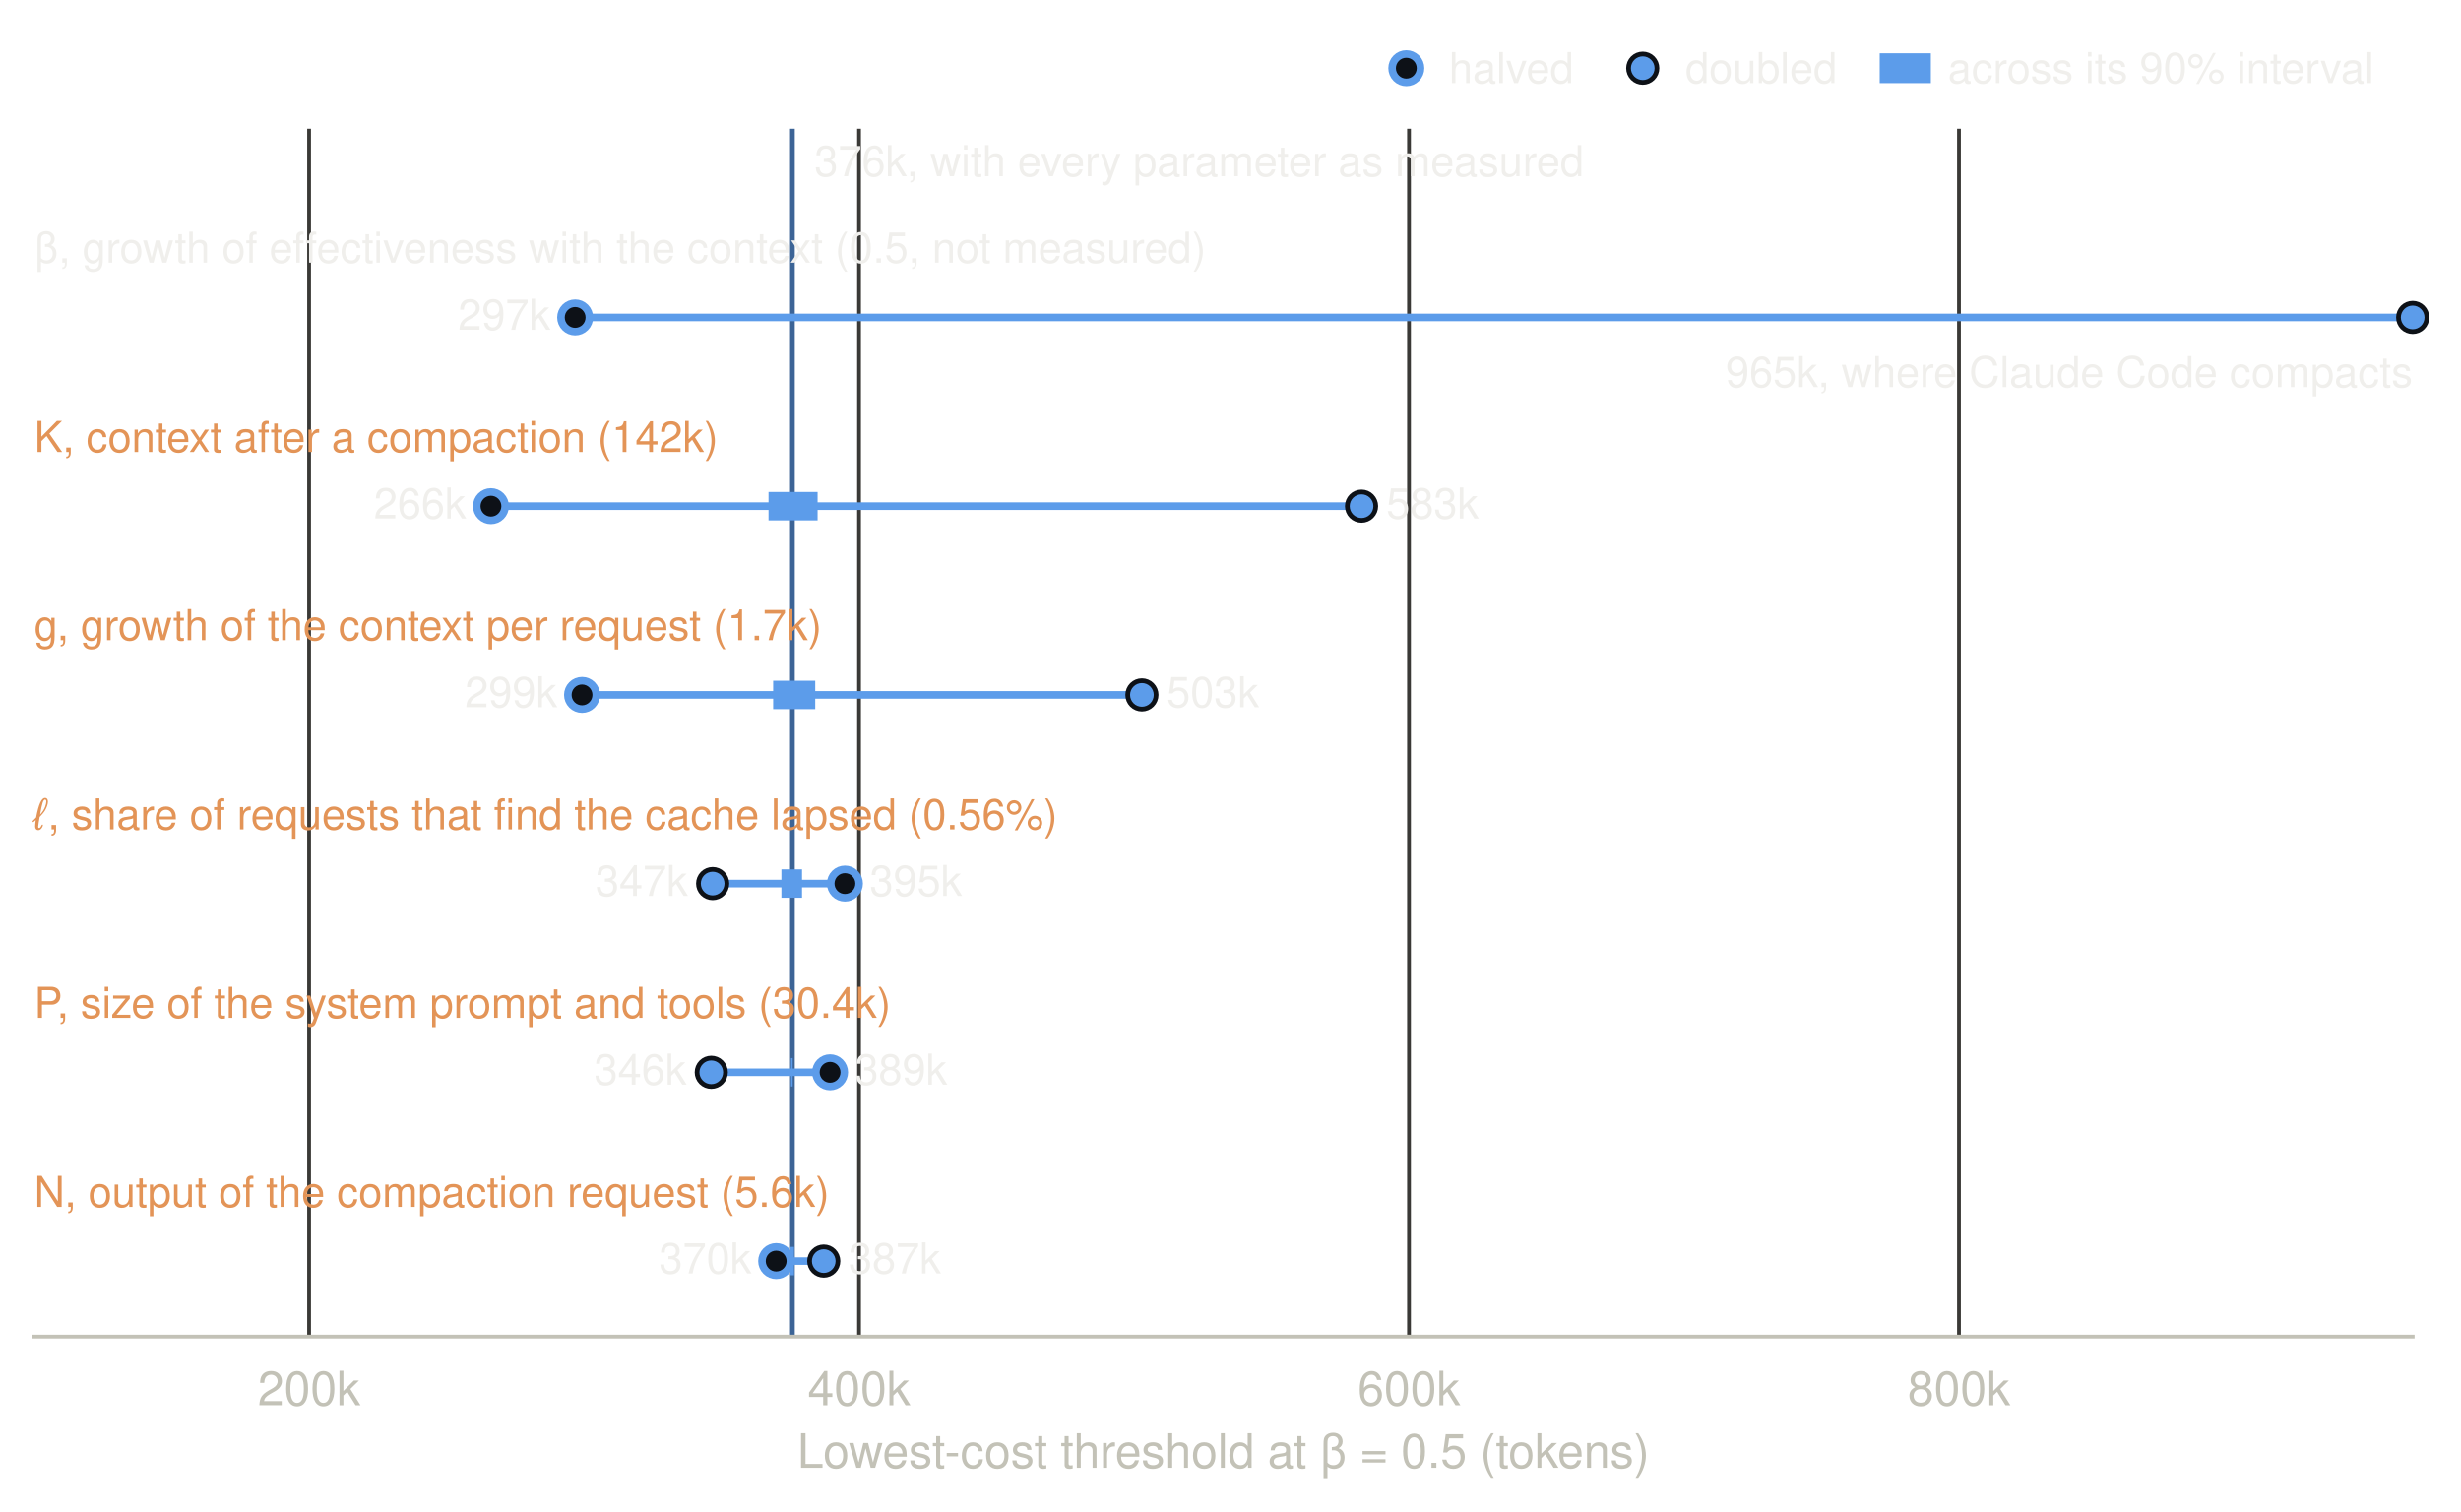
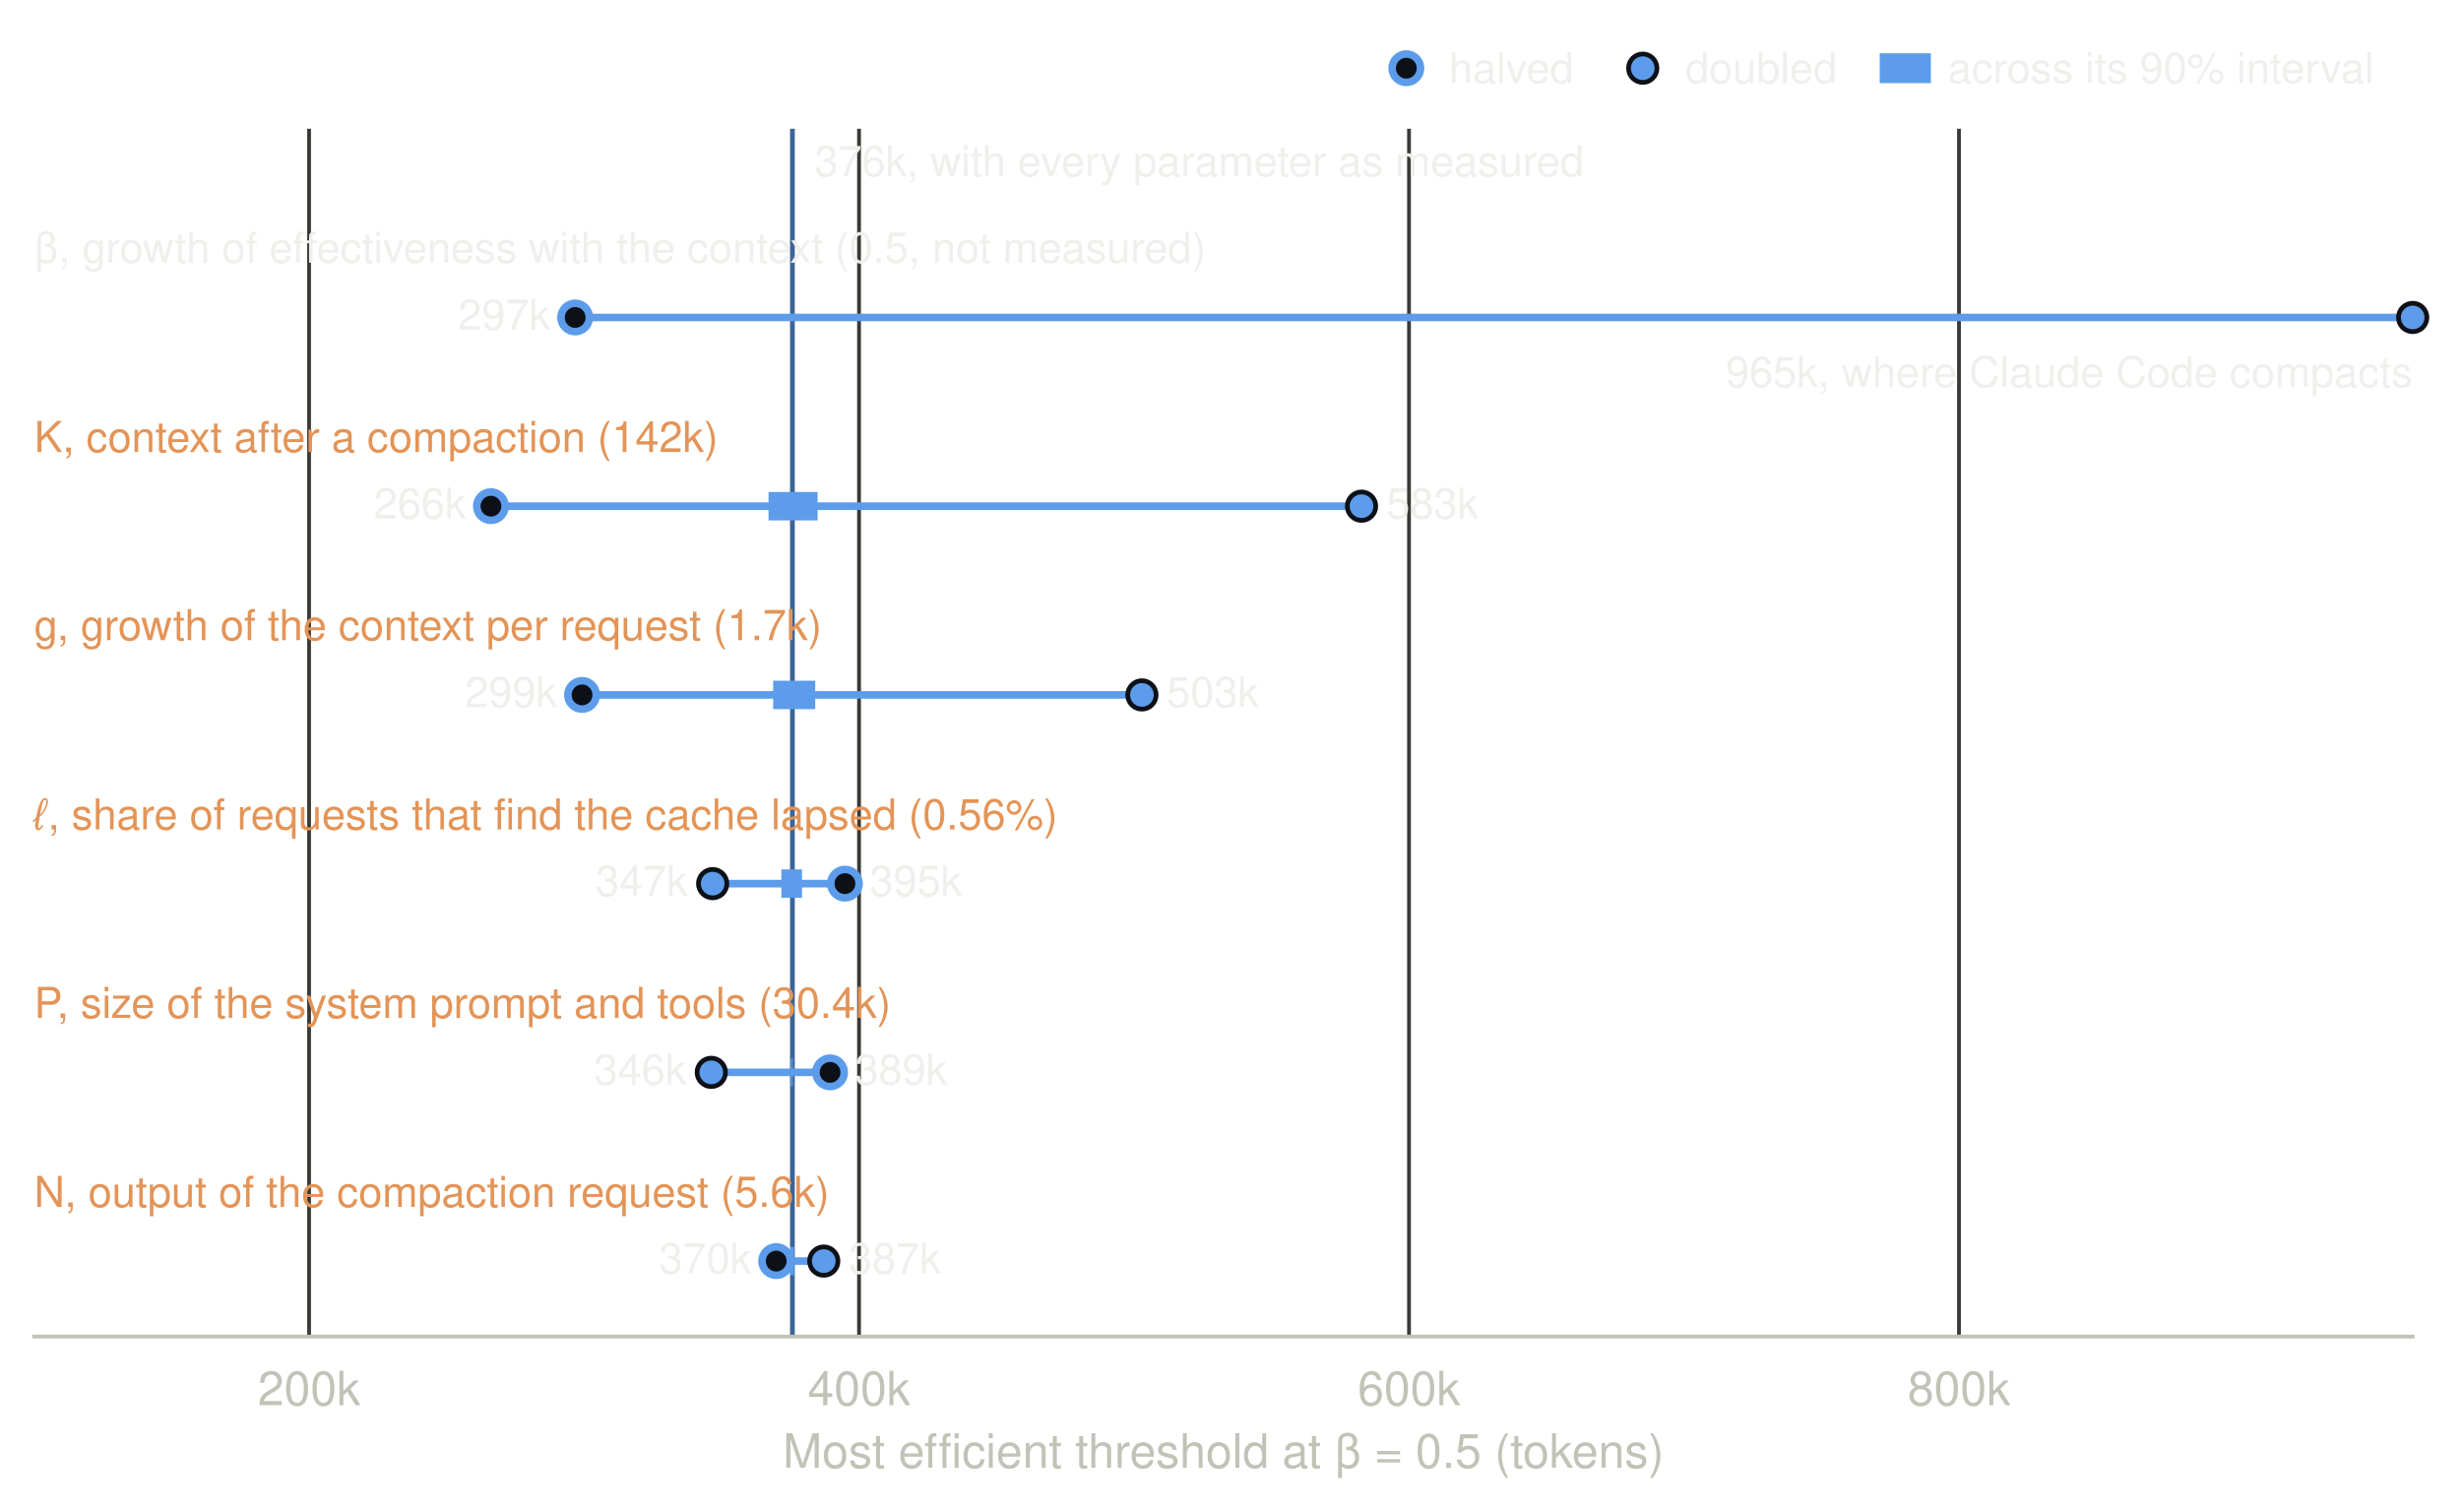
<svg xmlns="http://www.w3.org/2000/svg" xmlns:xlink="http://www.w3.org/1999/xlink" width="519.6pt" height="319.143pt" viewBox="0 0 519.6 319.143" version="1.1">
  <defs>
    <style type="text/css">*{stroke-linejoin: round; stroke-linecap: butt}</style>
  </defs>
  <g id="figure_1">
    <g id="patch_1">
      <path d="M 0 319.143  L 519.6 319.143  L 519.6 0  L 0 0  L 0 319.143  z " style="fill: none" />
    </g>
    <g id="axes_1">
      <g id="patch_2">
        <path d="M 7.2 282.203  L 509.4 282.203  L 509.4 27.179  L 7.2 27.179  L 7.2 282.203  z " style="fill: none" />
      </g>
      <g id="matplotlib.axis_1">
        <g id="xtick_1">
          <g id="line2d_1">
            <path d="M 65.258 282.203  L 65.258 27.179  " clip-path="url(#pea10e40f83)" style="fill: none; stroke: #3a3936; stroke-width: 0.8; stroke-linecap: square" />
          </g>
          <g id="line2d_2" />
          <g id="text_1">
            <text style="font-size: 10px; font-family: 'Helvetica', 'Arial', 'DejaVu Sans'; text-anchor: middle; fill: #c3c2b7" x="65.258" y="296.703" transform="rotate(-0 65.2578 296.7033)">200k</text>
          </g>
        </g>
        <g id="xtick_2">
          <g id="line2d_3">
            <path d="M 181.373 282.203  L 181.373 27.179  " clip-path="url(#pea10e40f83)" style="fill: none; stroke: #3a3936; stroke-width: 0.8; stroke-linecap: square" />
          </g>
          <g id="line2d_4" />
          <g id="text_2">
            <text style="font-size: 10px; font-family: 'Helvetica', 'Arial', 'DejaVu Sans'; text-anchor: middle; fill: #c3c2b7" x="181.373" y="296.703" transform="rotate(-0 181.3734 296.7033)">400k</text>
          </g>
        </g>
        <g id="xtick_3">
          <g id="line2d_5">
            <path d="M 297.489 282.203  L 297.489 27.179  " clip-path="url(#pea10e40f83)" style="fill: none; stroke: #3a3936; stroke-width: 0.8; stroke-linecap: square" />
          </g>
          <g id="line2d_6" />
          <g id="text_3">
            <text style="font-size: 10px; font-family: 'Helvetica', 'Arial', 'DejaVu Sans'; text-anchor: middle; fill: #c3c2b7" x="297.489" y="296.703" transform="rotate(-0 297.489 296.7033)">600k</text>
          </g>
        </g>
        <g id="xtick_4">
          <g id="line2d_7">
            <path d="M 413.605 282.203  L 413.605 27.179  " clip-path="url(#pea10e40f83)" style="fill: none; stroke: #3a3936; stroke-width: 0.8; stroke-linecap: square" />
          </g>
          <g id="line2d_8" />
          <g id="text_4">
            <text style="font-size: 10px; font-family: 'Helvetica', 'Arial', 'DejaVu Sans'; text-anchor: middle; fill: #c3c2b7" x="413.605" y="296.703" transform="rotate(-0 413.6046 296.7033)">800k</text>
          </g>
        </g>
        <g id="text_5">
-           <text style="font-size: 10px; font-family: 'Helvetica', 'Arial', 'DejaVu Sans'; text-anchor: middle; fill: #c3c2b7" x="258.3" y="309.903" transform="rotate(-0 258.3 309.9025)">Lowest-cost threshold at β = 0.5 (tokens)</text>
+           <text style="font-size: 10px; font-family: 'Helvetica', 'Arial', 'DejaVu Sans'; text-anchor: middle; fill: #c3c2b7" x="258.3" y="309.903" transform="rotate(-0 258.3 309.9025)">Most efficient threshold at β = 0.5 (tokens)</text>
        </g>
      </g>
      <g id="matplotlib.axis_2" />
      <g id="line2d_9">
        <path d="M 167.304 282.203  L 167.304 27.179  " clip-path="url(#pea10e40f83)" style="fill: none; stroke: #3c6496; stroke-linecap: square" />
      </g>
      <g id="sens-N" aria-label="N, output of the compaction request (5.6k): 370k at half, 387k at twice, 375k–376k across its 90% interval">
        <path d="M 163.879 266.264  L 173.923 266.264  " clip-path="url(#pea10e40f83)" style="fill: none; stroke: #5c9cea; stroke-width: 1.6" />
      </g>
      <g id="line2d_10">
        <path d="M 166.898 266.264  L 167.653 266.264  " clip-path="url(#pea10e40f83)" style="fill: none; stroke: #5c9cea; stroke-width: 6" />
      </g>
      <g id="sens-P" aria-label="P, size of the system prompt and tools (30.4k): 389k at half, 346k at twice, 375k–376k across its 90% interval">
        <path d="M 175.258 226.417  L 150.177 226.417  " clip-path="url(#pea10e40f83)" style="fill: none; stroke: #5c9cea; stroke-width: 1.6" />
      </g>
      <g id="line2d_11">
        <path d="M 167.014 226.417  L 167.362 226.417  " clip-path="url(#pea10e40f83)" style="fill: none; stroke: #5c9cea; stroke-width: 6" />
      </g>
      <g id="sens-lapse" aria-label="ℓ, share of requests that find the cache lapsed (0.56%): 395k at half, 347k at twice, 372k–379k across its 90% interval">
        <path d="M 178.393 186.569  L 150.468 186.569  " clip-path="url(#pea10e40f83)" style="fill: none; stroke: #5c9cea; stroke-width: 1.6" />
      </g>
      <g id="line2d_12">
        <path d="M 164.982 186.569  L 169.336 186.569  " clip-path="url(#pea10e40f83)" style="fill: none; stroke: #5c9cea; stroke-width: 6" />
      </g>
      <g id="sens-g" aria-label="g, growth of the context per request (1.7k): 299k at half, 503k at twice, 369k–384k across its 90% interval">
        <path d="M 122.89 146.722  L 241.096 146.722  " clip-path="url(#pea10e40f83)" style="fill: none; stroke: #5c9cea; stroke-width: 1.6" />
      </g>
      <g id="line2d_13">
        <path d="M 163.24 146.722  L 172.123 146.722  " clip-path="url(#pea10e40f83)" style="fill: none; stroke: #5c9cea; stroke-width: 6" />
      </g>
      <g id="sens-K" aria-label="K, context after a compaction (142k): 266k at half, 583k at twice, 367k–385k across its 90% interval">
        <path d="M 103.654 106.874  L 287.465 106.874  " clip-path="url(#pea10e40f83)" style="fill: none; stroke: #5c9cea; stroke-width: 1.6" />
      </g>
      <g id="line2d_14">
        <path d="M 162.264 106.874  L 172.622 106.874  " clip-path="url(#pea10e40f83)" style="fill: none; stroke: #5c9cea; stroke-width: 6" />
      </g>
      <g id="sens-β" aria-label="β, growth of effectiveness with the context (0.5, not measured): 297k at half, 965k at twice">
        <path d="M 121.439 67.027  L 509.4 67.027  " clip-path="url(#pea10e40f83)" style="fill: none; stroke: #5c9cea; stroke-width: 1.6" />
      </g>
      <g id="patch_3">
        <path d="M 7.2 282.203  L 509.4 282.203  " style="fill: none; stroke: #c3c2b7; stroke-width: 0.8; stroke-linejoin: miter; stroke-linecap: square" />
      </g>
      <g id="text_6">
        <text style="font-size: 9px; font-family: 'Helvetica', 'Arial', 'DejaVu Sans'; text-anchor: start; fill: #f0efec" x="171.949" y="37.204" transform="rotate(-0 171.949 37.20417)">376k, with every parameter as measured</text>
      </g>
      <g id="line2d_15">
        <defs>
          <path id="mb3ed5fc97d" d="M 0 3  C 0.796 3 1.559 2.684 2.121 2.121  C 2.684 1.559 3 0.796 3 0  C 3 -0.796 2.684 -1.559 2.121 -2.121  C 1.559 -2.684 0.796 -3 0 -3  C -0.796 -3 -1.559 -2.684 -2.121 -2.121  C -2.684 -1.559 -3 -0.796 -3 0  C -3 0.796 -2.684 1.559 -2.121 2.121  C -1.559 2.684 -0.796 3 0 3  z " style="stroke: #5c9cea; stroke-width: 1.6" />
        </defs>
        <g>
          <use xlink:href="#mb3ed5fc97d" x="163.879" y="266.264" style="fill: #0d1117; stroke: #5c9cea; stroke-width: 1.6" />
        </g>
      </g>
      <g id="line2d_16">
        <defs>
          <path id="m64c9e0e0a3" d="M 0 3  C 0.796 3 1.559 2.684 2.121 2.121  C 2.684 1.559 3 0.796 3 0  C 3 -0.796 2.684 -1.559 2.121 -2.121  C 1.559 -2.684 0.796 -3 0 -3  C -0.796 -3 -1.559 -2.684 -2.121 -2.121  C -2.684 -1.559 -3 -0.796 -3 0  C -3 0.796 -2.684 1.559 -2.121 2.121  C -1.559 2.684 -0.796 3 0 3  z " style="stroke: #0d1117" />
        </defs>
        <g>
          <use xlink:href="#m64c9e0e0a3" x="173.923" y="266.264" style="fill: #5c9cea; stroke: #0d1117" />
        </g>
      </g>
      <g id="text_7">
        <text style="font-size: 9px; font-family: 'Helvetica', 'Arial', 'DejaVu Sans'; text-anchor: end; fill: #f0efec" x="158.654" y="268.875" transform="rotate(-0 158.6538 268.8746)">370k</text>
      </g>
      <g id="text_8">
        <text style="font-size: 9px; font-family: 'Helvetica', 'Arial', 'DejaVu Sans'; text-anchor: start; fill: #f0efec" x="179.148" y="268.875" transform="rotate(-0 179.1482 268.8746)">387k</text>
      </g>
      <g id="line2d_17">
        <g>
          <use xlink:href="#mb3ed5fc97d" x="175.258" y="226.417" style="fill: #0d1117; stroke: #5c9cea; stroke-width: 1.6" />
        </g>
      </g>
      <g id="line2d_18">
        <g>
          <use xlink:href="#m64c9e0e0a3" x="150.177" y="226.417" style="fill: #5c9cea; stroke: #0d1117" />
        </g>
      </g>
      <g id="text_9">
        <text style="font-size: 9px; font-family: 'Helvetica', 'Arial', 'DejaVu Sans'; text-anchor: end; fill: #f0efec" x="144.952" y="229.027" transform="rotate(-0 144.9521 229.0271)">346k</text>
      </g>
      <g id="text_10">
        <text style="font-size: 9px; font-family: 'Helvetica', 'Arial', 'DejaVu Sans'; text-anchor: start; fill: #f0efec" x="180.484" y="229.027" transform="rotate(-0 180.4835 229.0271)">389k</text>
      </g>
      <g id="line2d_19">
        <g>
          <use xlink:href="#mb3ed5fc97d" x="178.393" y="186.569" style="fill: #0d1117; stroke: #5c9cea; stroke-width: 1.6" />
        </g>
      </g>
      <g id="line2d_20">
        <g>
          <use xlink:href="#m64c9e0e0a3" x="150.468" y="186.569" style="fill: #5c9cea; stroke: #0d1117" />
        </g>
      </g>
      <g id="text_11">
        <text style="font-size: 9px; font-family: 'Helvetica', 'Arial', 'DejaVu Sans'; text-anchor: end; fill: #f0efec" x="145.242" y="189.18" transform="rotate(-0 145.2424 189.1796)">347k</text>
      </g>
      <g id="text_12">
        <text style="font-size: 9px; font-family: 'Helvetica', 'Arial', 'DejaVu Sans'; text-anchor: start; fill: #f0efec" x="183.619" y="189.18" transform="rotate(-0 183.6186 189.1796)">395k</text>
      </g>
      <g id="line2d_21">
        <g>
          <use xlink:href="#mb3ed5fc97d" x="122.89" y="146.722" style="fill: #0d1117; stroke: #5c9cea; stroke-width: 1.6" />
        </g>
      </g>
      <g id="line2d_22">
        <g>
          <use xlink:href="#m64c9e0e0a3" x="241.096" y="146.722" style="fill: #5c9cea; stroke: #0d1117" />
        </g>
      </g>
      <g id="text_13">
        <text style="font-size: 9px; font-family: 'Helvetica', 'Arial', 'DejaVu Sans'; text-anchor: end; fill: #f0efec" x="117.665" y="149.332" transform="rotate(-0 117.665 149.3321)">299k</text>
      </g>
      <g id="text_14">
        <text style="font-size: 9px; font-family: 'Helvetica', 'Arial', 'DejaVu Sans'; text-anchor: start; fill: #f0efec" x="246.321" y="149.332" transform="rotate(-0 246.3211 149.3321)">503k</text>
      </g>
      <g id="line2d_23">
        <g>
          <use xlink:href="#mb3ed5fc97d" x="103.654" y="106.874" style="fill: #0d1117; stroke: #5c9cea; stroke-width: 1.6" />
        </g>
      </g>
      <g id="line2d_24">
        <g>
          <use xlink:href="#m64c9e0e0a3" x="287.465" y="106.874" style="fill: #5c9cea; stroke: #0d1117" />
        </g>
      </g>
      <g id="text_15">
        <text style="font-size: 9px; font-family: 'Helvetica', 'Arial', 'DejaVu Sans'; text-anchor: end; fill: #f0efec" x="98.428" y="109.485" transform="rotate(-0 98.42833 109.4846)">266k</text>
      </g>
      <g id="text_16">
        <text style="font-size: 9px; font-family: 'Helvetica', 'Arial', 'DejaVu Sans'; text-anchor: start; fill: #f0efec" x="292.69" y="109.485" transform="rotate(-0 292.6902 109.4846)">583k</text>
      </g>
      <g id="line2d_25">
        <g>
          <use xlink:href="#mb3ed5fc97d" x="121.439" y="67.027" style="fill: #0d1117; stroke: #5c9cea; stroke-width: 1.6" />
        </g>
      </g>
      <g id="line2d_26">
        <g>
          <use xlink:href="#m64c9e0e0a3" x="509.4" y="67.027" style="fill: #5c9cea; stroke: #0d1117" />
        </g>
      </g>
      <g id="text_17">
        <text style="font-size: 9px; font-family: 'Helvetica', 'Arial', 'DejaVu Sans'; text-anchor: end; fill: #f0efec" x="116.214" y="69.637" transform="rotate(-0 116.2135 69.63715)">297k</text>
      </g>
      <g id="text_18">
        <text style="font-size: 9px; font-family: 'Helvetica', 'Arial', 'DejaVu Sans'; text-anchor: end; fill: #f0efec" x="509.4" y="81.746" transform="rotate(-0 509.4 81.7463)">965k, where Claude Code compacts</text>
      </g>
      <g id="text_19">
        <text style="font-size: 9px; font-family: 'Helvetica', 'Arial', 'DejaVu Sans'; text-anchor: start; fill: #e39457" x="7.2" y="254.825" transform="rotate(-0 7.2 254.825)">N, output of the compaction request (5.6k)</text>
      </g>
      <g id="text_20">
        <text style="font-size: 9px; font-family: 'Helvetica', 'Arial', 'DejaVu Sans'; text-anchor: start; fill: #e39457" x="7.2" y="214.924" transform="rotate(-0 7.2 214.924)">P, size of the system prompt and tools (30.4k)</text>
      </g>
      <g id="text_21">
        <text style="font-size: 9px; font-family: 'Helvetica', 'Arial', 'DejaVu Sans'; text-anchor: start; fill: #e39457" x="7.2" y="175.13" transform="rotate(-0 7.2 175.13)">ℓ, share of requests that find the cache lapsed (0.56%)</text>
      </g>
      <g id="text_22">
        <text style="font-size: 9px; font-family: 'Helvetica', 'Arial', 'DejaVu Sans'; text-anchor: start; fill: #e39457" x="7.2" y="135.167" transform="rotate(-0 7.2 135.1671)">g, growth of the context per request (1.7k)</text>
      </g>
      <g id="text_23">
        <text style="font-size: 9px; font-family: 'Helvetica', 'Arial', 'DejaVu Sans'; text-anchor: start; fill: #e39457" x="7.2" y="95.435" transform="rotate(-0 7.2 95.43496)">K, context after a compaction (142k)</text>
      </g>
      <g id="text_24">
        <text style="font-size: 9px; font-family: 'Helvetica', 'Arial', 'DejaVu Sans'; text-anchor: start; fill: #f0efec" x="7.2" y="55.472" transform="rotate(-0 7.2 55.47215)">β, growth of effectiveness with the context (0.5, not measured)</text>
      </g>
      <g id="legend_1">
        <g id="line2d_27">
          <g>
            <use xlink:href="#mb3ed5fc97d" x="296.921" y="14.4" style="fill: #0d1117; stroke: #5c9cea; stroke-width: 1.6" />
          </g>
        </g>
        <g id="text_25">
          <text style="font-size: 9px; font-family: 'Helvetica', 'Arial', 'DejaVu Sans'; text-anchor: start; fill: #f0efec" x="305.921" y="17.55" transform="rotate(-0 305.9212 17.55)">halved</text>
        </g>
        <g id="line2d_28">
          <g>
            <use xlink:href="#m64c9e0e0a3" x="346.84" y="14.4" style="fill: #5c9cea; stroke: #0d1117" />
          </g>
        </g>
        <g id="text_26">
          <text style="font-size: 9px; font-family: 'Helvetica', 'Arial', 'DejaVu Sans'; text-anchor: start; fill: #f0efec" x="355.84" y="17.55" transform="rotate(-0 355.8403 17.55)">doubled</text>
        </g>
        <g id="patch_4">
          <path d="M 396.869 17.55  L 407.669 17.55  L 407.669 11.25  L 396.869 11.25  z " style="fill: #5c9cea" />
        </g>
        <g id="text_27">
          <text style="font-size: 9px; font-family: 'Helvetica', 'Arial', 'DejaVu Sans'; text-anchor: start; fill: #f0efec" x="411.269" y="17.55" transform="rotate(-0 411.2691 17.55)">across its 90% interval</text>
        </g>
      </g>
    </g>
  </g>
  <defs>
    <clipPath id="pea10e40f83">
      <rect x="7.2" y="27.179" width="502.2" height="255.024" />
    </clipPath>
  </defs>
</svg>
